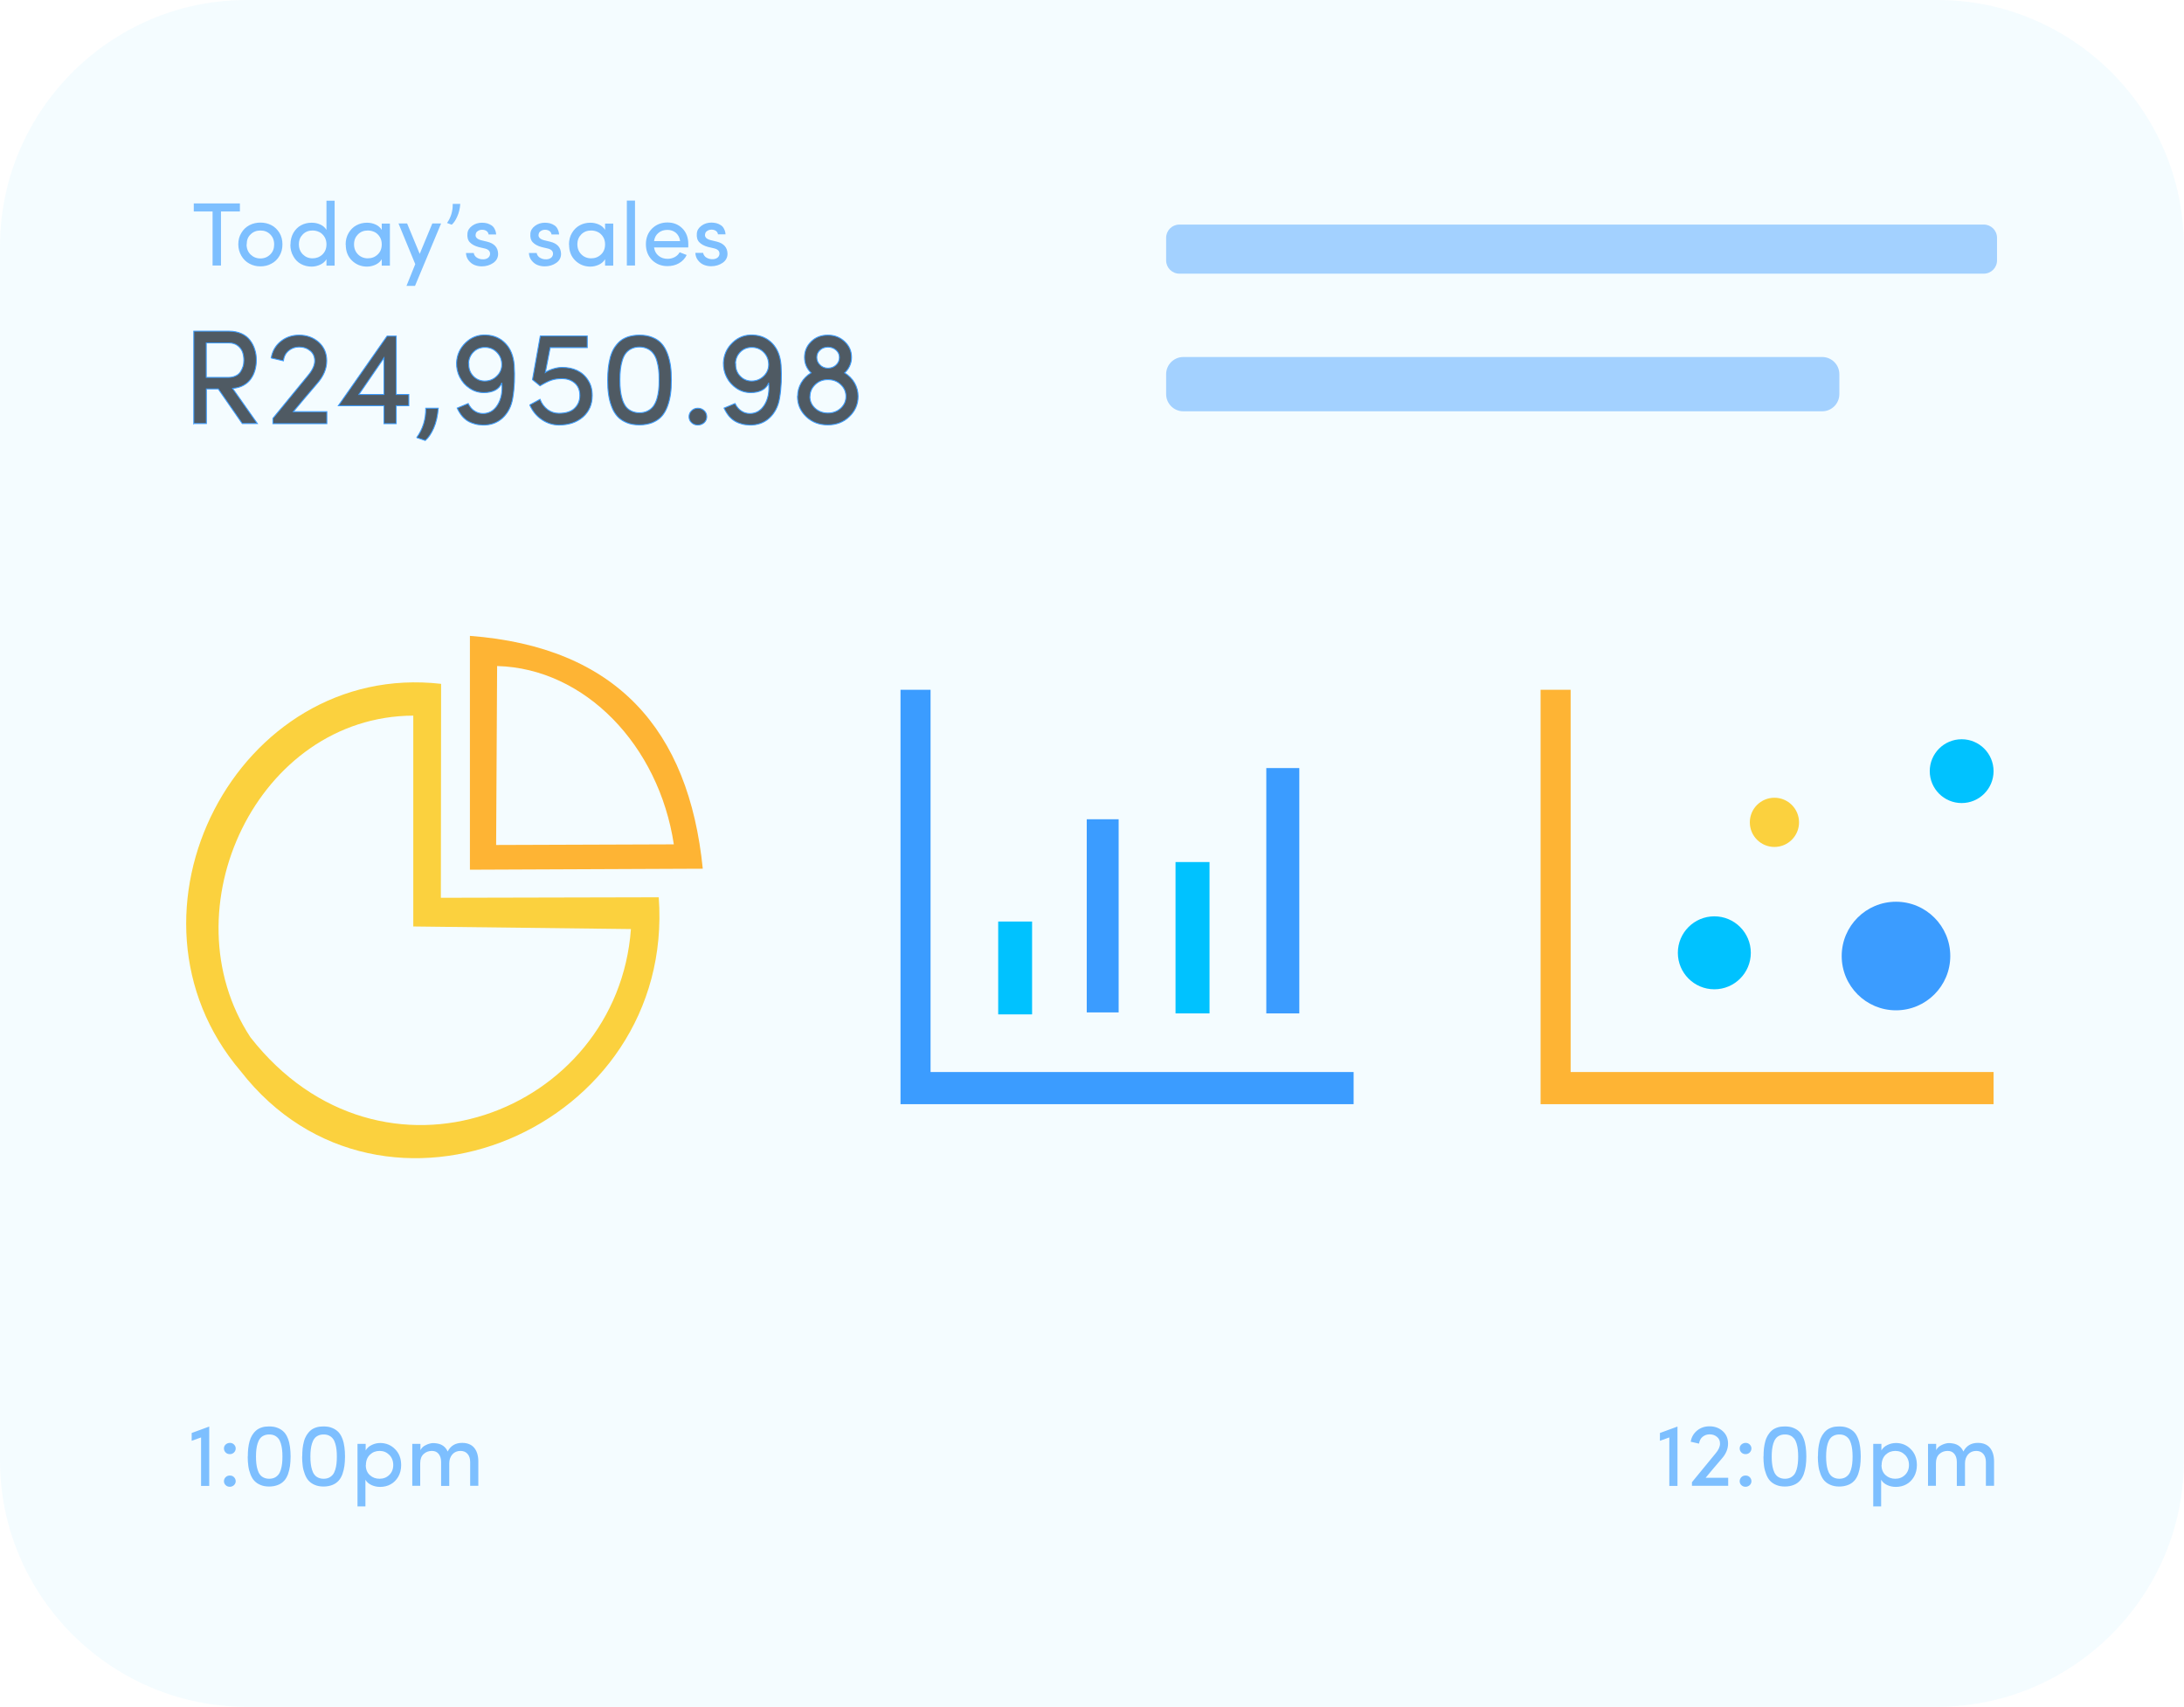
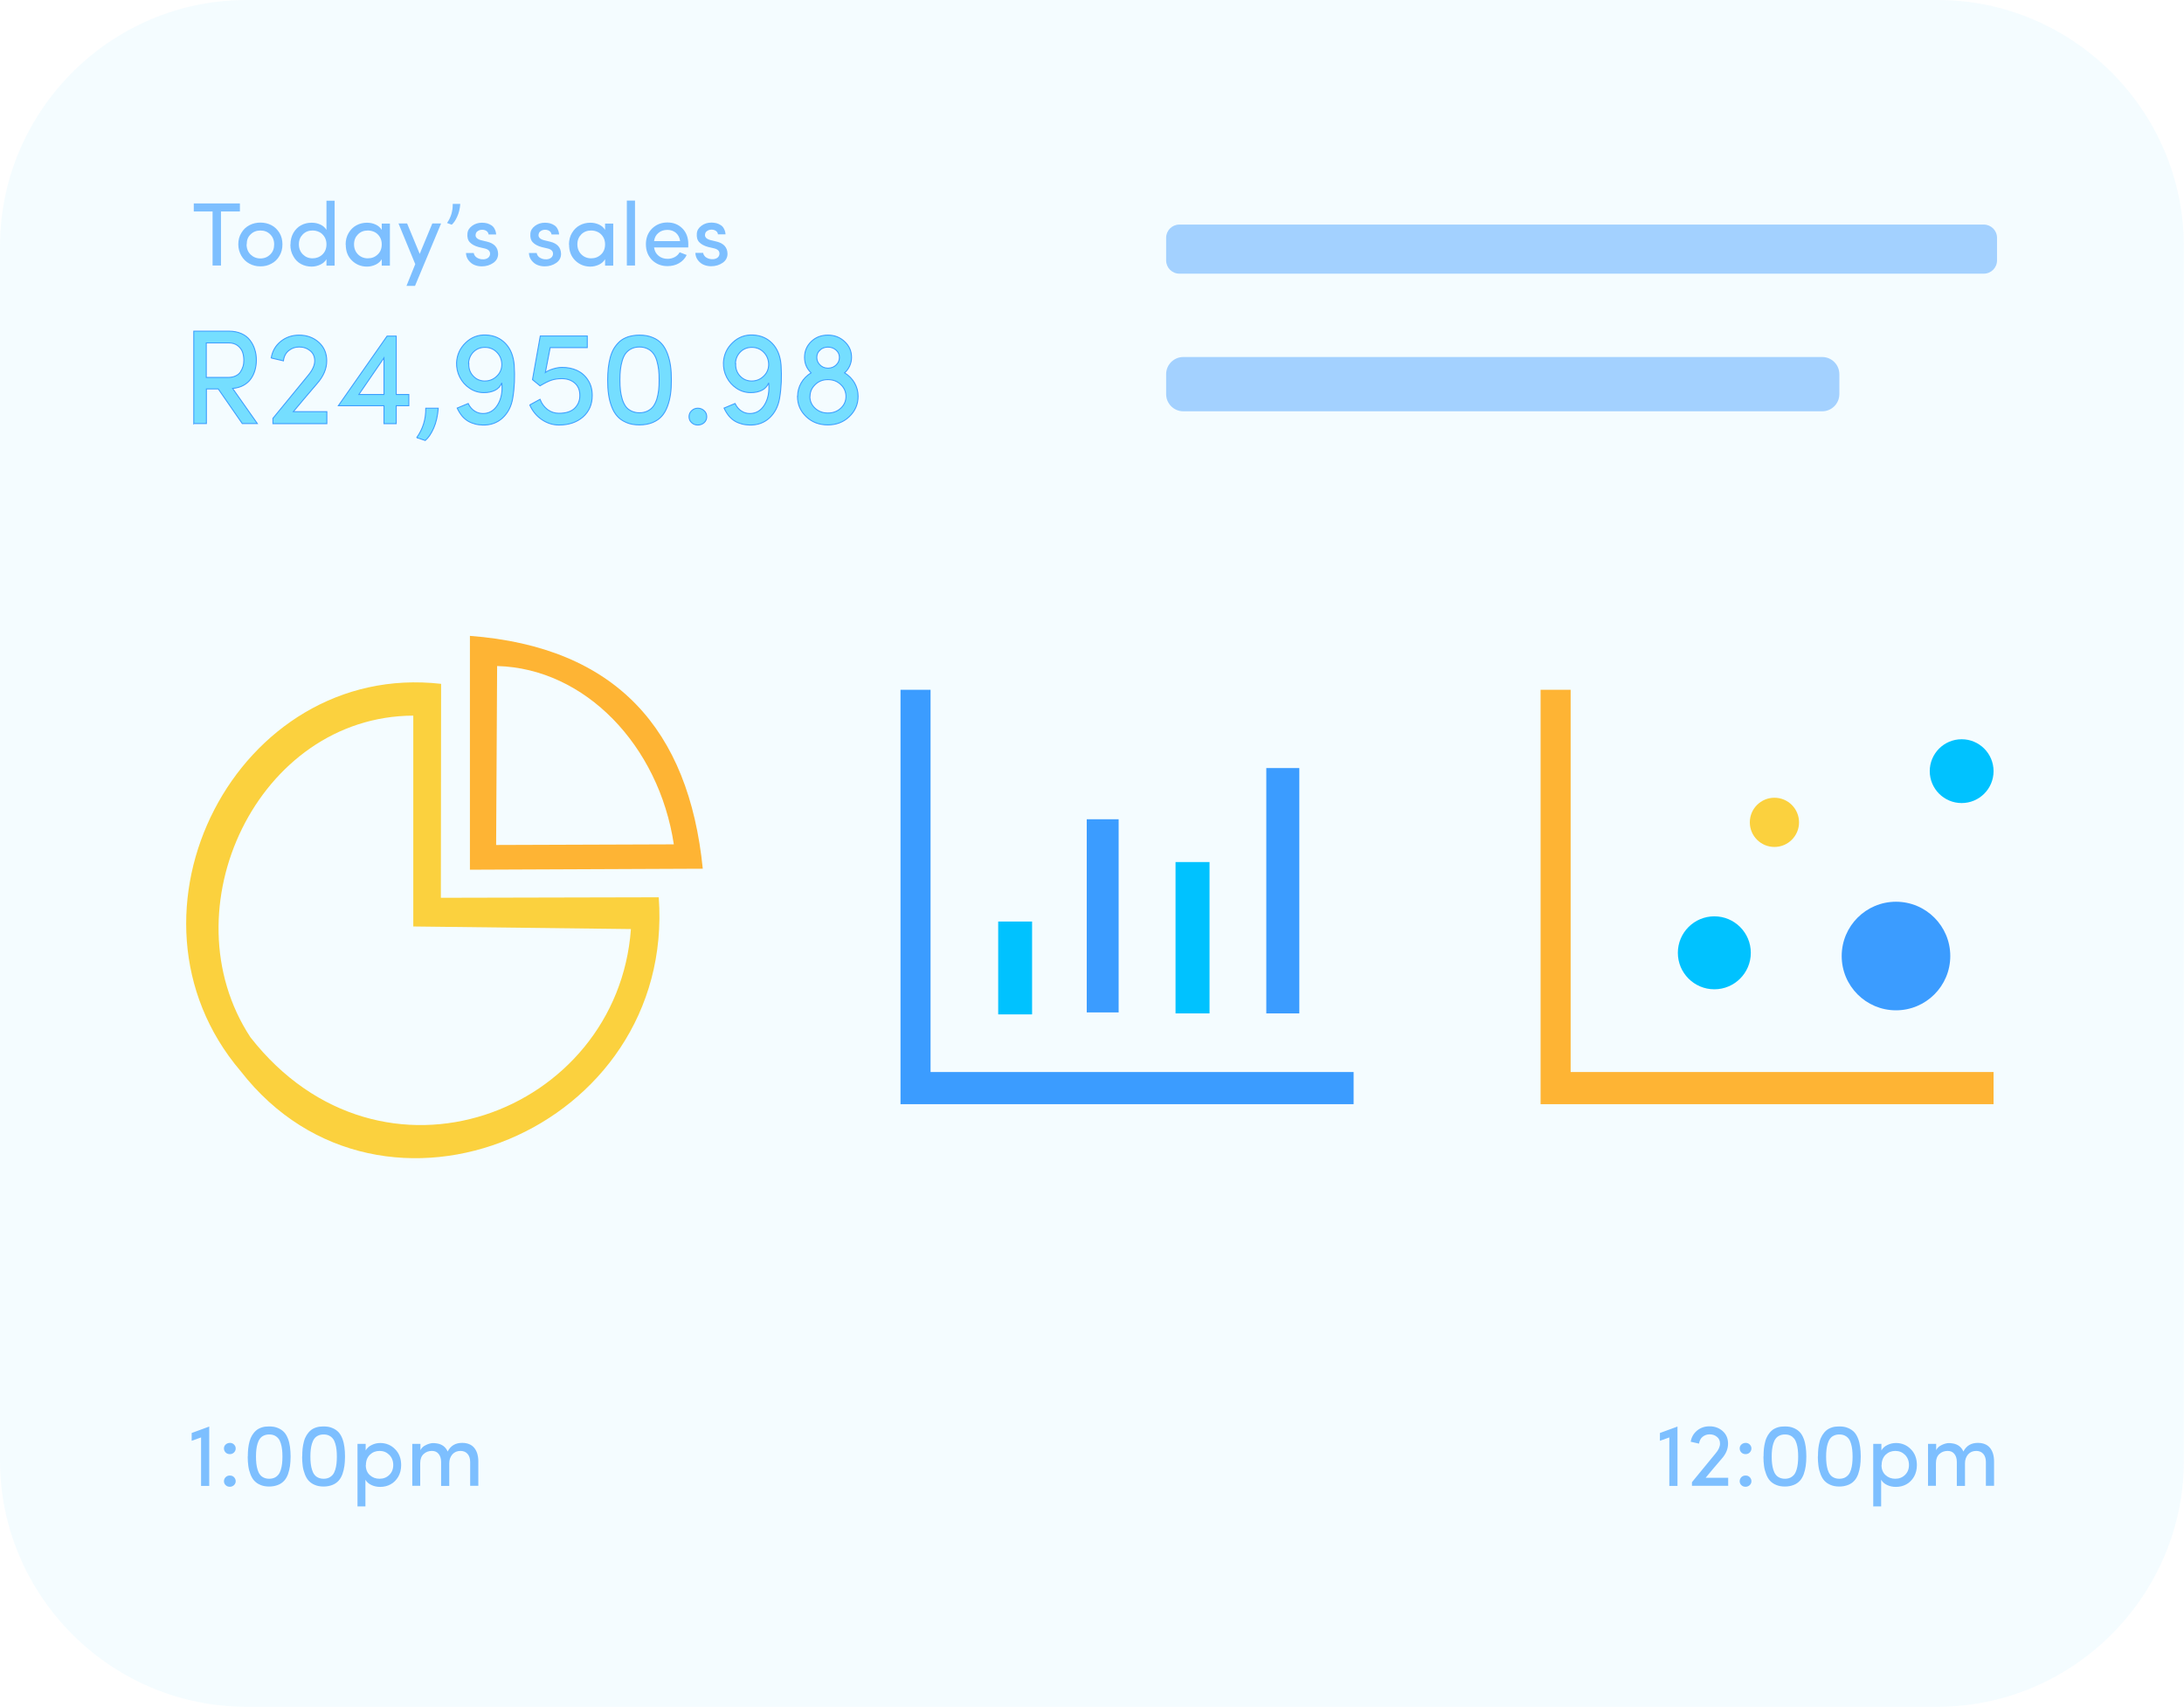
<svg xmlns="http://www.w3.org/2000/svg" xml:space="preserve" width="174.413mm" height="136.313mm" version="1.1" style="shape-rendering:geometricPrecision; text-rendering:geometricPrecision; image-rendering:optimizeQuality; fill-rule:evenodd; clip-rule:evenodd" viewBox="0 0 17661 13803">
  <defs>
    <style type="text/css">
   
    .str0 {stroke:#3B9CFF;stroke-width:7.716;stroke-opacity:0.98}
    .fil3 {fill:none;fill-rule:nonzero}
    .fil8 {fill:#00C2FF}
    .fil7 {fill:#3B9CFF}
    .fil4 {fill:#A3D1FF}
    .fil6 {fill:#FBD13E}
    .fil5 {fill:#FEB434}
    .fil0 {fill:#38D0FF;fill-opacity:0.051}
    .fil1 {fill:#3B9CFF;fill-rule:nonzero;fill-opacity:0.639}
-     .fil2 {fill:#3d4852;fill-rule:nonzero;fill-opacity:0.9}
+     .fil2 {fill:#75deff;fill-rule:nonzero;fill-opacity:1.0}
   
  </style>
  </defs>
  <g id="Layer_x0020_1">
    <g id="_749979056">
      <path class="fil0" d="M1992 0l13676 0c1096,0 1992,897 1992,1992l0 9818c0,1096 -897,1992 -1992,1992l-13676 0c-1096,0 -1992,-897 -1992,-1992l0 -9818c0,-1096 897,-1992 1992,-1992z" />
      <g>
        <path class="fil1" d="M1567 1710l0 -65 373 0 0 65 -153 0 0 437 -68 0 0 -437 -153 0zm385 359c-16,-28 -25,-59 -25,-93 0,-35 8,-66 25,-93 16,-27 38,-48 65,-62 27,-14 57,-21 89,-21 32,0 62,7 89,21 27,14 48,35 65,62 16,27 24,58 24,93 0,35 -8,66 -24,93 -16,28 -38,49 -65,63 -27,15 -56,22 -89,22 -32,0 -62,-7 -89,-22 -27,-14 -49,-36 -65,-63zm42 -93c0,34 11,61 32,82 22,21 48,32 80,32 31,0 58,-11 79,-32 22,-21 32,-48 32,-82 0,-33 -11,-60 -32,-81 -21,-21 -48,-31 -79,-31 -31,0 -58,10 -79,31 -22,20 -32,47 -32,81zm355 1c0,-35 8,-66 23,-93 16,-27 36,-48 62,-62 26,-14 54,-21 86,-21 26,0 50,5 71,15 22,10 38,25 49,43l0 -236 66 0 0 525 -66 0 0 -52c-11,19 -27,33 -50,44 -22,10 -45,16 -70,16 -31,0 -60,-7 -86,-21 -26,-14 -47,-35 -62,-63 -16,-27 -24,-58 -24,-93zm68 -1c0,33 11,60 32,81 21,21 47,32 78,32 31,0 58,-10 80,-31 22,-21 33,-48 33,-83 0,-23 -6,-44 -17,-61 -11,-17 -25,-30 -42,-38 -17,-8 -35,-12 -54,-12 -31,0 -57,10 -78,31 -21,21 -32,47 -32,81zm378 1c0,-35 8,-66 24,-93 16,-27 37,-48 63,-62 26,-14 55,-21 86,-21 25,0 48,5 70,15 22,10 38,25 49,43l0 -51 66 0 0 340 -66 0 0 -52c-11,19 -27,33 -49,44 -22,10 -45,16 -70,16 -48,0 -89,-17 -122,-49 -34,-33 -50,-76 -50,-128zm68 -1c0,33 11,60 32,81 21,21 48,32 79,32 32,0 58,-10 80,-31 22,-20 33,-48 33,-83 0,-23 -6,-44 -17,-61 -11,-17 -25,-30 -42,-38 -17,-8 -35,-12 -54,-12 -31,0 -58,10 -79,31 -21,21 -32,47 -32,81zm358 -169l71 0 102 246 102 -246 71 0 -211 505 -69 0 71 -176 -136 -330zm394 -4c31,-44 47,-95 46,-154l61 0c-3,39 -11,73 -25,103 -13,30 -28,51 -44,65l-39 -14zm155 243l61 0c1,8 4,15 9,22 5,7 11,13 19,17 15,9 33,13 53,12 15,-1 28,-6 37,-14 9,-8 14,-19 14,-31 0,-12 -4,-21 -12,-28 -8,-7 -19,-12 -33,-15l-47 -11c-33,-9 -56,-22 -72,-39 -16,-17 -22,-41 -19,-71 2,-25 15,-45 38,-62 23,-17 50,-25 80,-25 15,0 28,2 41,5 13,4 25,9 35,16 11,7 20,17 26,30 7,13 11,27 12,44l-61 0c-2,-12 -7,-21 -17,-28 -10,-7 -22,-10 -35,-10 -12,0 -24,3 -33,9 -10,6 -16,13 -18,22 -3,11 -3,20 1,27 5,11 18,20 39,26l50 12c59,14 89,47 90,99 0,30 -13,55 -39,73 -26,18 -57,28 -94,28 -21,0 -41,-4 -60,-12 -19,-8 -34,-21 -47,-38 -13,-17 -19,-37 -20,-59zm509 0l61 0c1,8 4,15 9,22 5,7 11,13 19,17 15,9 33,13 53,12 15,-1 28,-6 37,-14 9,-8 14,-19 14,-31 0,-12 -4,-21 -12,-28 -8,-7 -19,-12 -33,-15l-47 -11c-33,-9 -56,-22 -72,-39 -16,-17 -22,-41 -19,-71 2,-25 15,-45 38,-62 23,-17 50,-25 80,-25 15,0 28,2 41,5 13,4 25,9 35,16 11,7 20,17 26,30 7,13 11,27 12,44l-61 0c-2,-12 -7,-21 -17,-28 -10,-7 -22,-10 -35,-10 -12,0 -24,3 -33,9 -10,6 -16,13 -18,22 -3,11 -3,20 1,27 5,11 18,20 39,26l50 12c59,14 89,47 90,99 0,30 -13,55 -39,73 -26,18 -57,28 -94,28 -21,0 -41,-4 -60,-12 -19,-8 -34,-21 -47,-38 -13,-17 -19,-37 -20,-59zm322 -69c0,-35 8,-66 24,-93 16,-27 37,-48 63,-62 26,-14 55,-21 86,-21 25,0 48,5 70,15 22,10 38,25 49,43l0 -51 66 0 0 340 -66 0 0 -52c-11,19 -27,33 -49,44 -22,10 -45,16 -70,16 -48,0 -89,-17 -122,-49 -34,-33 -50,-76 -50,-128zm68 -1c0,33 11,60 32,81 21,21 48,32 79,32 32,0 58,-10 80,-31 22,-20 33,-48 33,-83 0,-23 -6,-44 -17,-61 -11,-17 -25,-30 -42,-38 -17,-8 -35,-12 -54,-12 -31,0 -58,10 -79,31 -21,21 -32,47 -32,81zm400 171l0 -525 66 0 0 525 -66 0zm154 -171c0,-53 17,-95 50,-128 33,-32 75,-49 124,-49 49,0 89,16 121,48 32,32 48,75 48,128 0,13 0,21 -1,26l-276 0c4,28 16,51 36,67 20,17 45,25 74,25 21,0 40,-5 57,-14 17,-9 31,-22 40,-39 7,3 17,7 31,12 14,5 23,9 26,10 -14,29 -35,51 -63,67 -28,16 -59,23 -93,23 -49,0 -91,-17 -124,-49 -33,-33 -50,-76 -50,-129zm66 -26l211 0c-4,-28 -15,-50 -34,-67 -19,-16 -42,-24 -69,-24 -29,0 -53,8 -72,24 -20,16 -32,38 -36,67zm336 95l61 0c1,8 4,15 9,22 5,7 11,13 19,17 15,9 33,13 53,12 15,-1 28,-6 37,-14 9,-8 14,-19 14,-31 0,-12 -4,-21 -12,-28 -8,-7 -19,-12 -33,-15l-47 -11c-33,-9 -56,-22 -72,-39 -16,-17 -22,-41 -19,-71 2,-25 15,-45 38,-62 23,-17 50,-25 80,-25 15,0 28,2 41,5 13,4 25,9 35,16 11,7 20,17 26,30 7,13 11,27 12,44l-61 0c-2,-12 -7,-21 -17,-28 -10,-7 -22,-10 -35,-10 -12,0 -24,3 -33,9 -10,6 -16,13 -18,22 -3,11 -3,20 1,27 5,11 18,20 39,26l50 12c59,14 89,47 90,99 0,30 -13,55 -39,73 -26,18 -57,28 -94,28 -21,0 -41,-4 -60,-12 -19,-8 -34,-21 -47,-38 -13,-17 -19,-37 -20,-59z" />
        <path class="fil1" d="M1550 11650l0 -62 142 -52 0 480 -66 0 0 -392 -76 27zm275 360c-9,-8 -14,-19 -14,-32 0,-13 5,-24 14,-33 9,-9 21,-13 34,-13 13,0 24,4 33,13 9,9 14,20 14,33 0,13 -5,23 -14,32 -9,8 -21,13 -33,13 -13,0 -25,-4 -34,-13zm0 -264c-9,-9 -14,-20 -14,-33 0,-13 5,-24 14,-32 9,-8 21,-13 34,-13 13,0 24,4 33,13 9,9 14,19 14,32 0,13 -5,24 -14,33 -9,9 -21,13 -33,13 -13,0 -25,-4 -34,-13zm179 33c0,-24 1,-45 3,-65 2,-20 6,-39 11,-58 5,-19 12,-35 21,-50 9,-14 19,-27 32,-38 12,-11 28,-19 46,-25 18,-6 38,-8 60,-8 27,0 51,4 71,13 20,8 37,20 50,34 13,14 23,32 31,53 8,21 13,43 16,66 3,23 5,49 5,77 0,29 -2,54 -5,77 -3,23 -9,45 -16,66 -8,21 -18,39 -31,53 -13,14 -29,26 -50,34 -20,8 -44,13 -71,13 -27,0 -50,-4 -71,-13 -20,-8 -37,-20 -50,-34 -13,-14 -23,-32 -31,-53 -8,-21 -14,-43 -17,-66 -3,-23 -5,-49 -5,-77zm66 0c0,21 1,40 3,57 2,17 5,33 10,49 5,16 11,29 19,39 8,11 18,19 31,25 13,6 27,9 44,9 17,0 31,-3 44,-9 12,-6 23,-15 31,-25 8,-10 14,-23 19,-39 5,-16 8,-32 10,-49 2,-17 3,-36 3,-57 0,-21 -1,-40 -3,-57 -2,-17 -5,-33 -10,-49 -5,-16 -11,-29 -19,-39 -8,-10 -18,-19 -31,-25 -12,-6 -27,-9 -44,-9 -17,0 -31,3 -44,9 -13,6 -23,14 -31,25 -8,10 -14,24 -19,39 -5,16 -8,32 -10,49 -2,17 -3,36 -3,57zm374 0c0,-24 1,-45 3,-65 2,-20 6,-39 11,-58 5,-19 12,-35 21,-50 9,-14 19,-27 32,-38 12,-11 28,-19 46,-25 18,-6 38,-8 60,-8 27,0 51,4 71,13 20,8 37,20 50,34 13,14 23,32 31,53 8,21 13,43 16,66 3,23 5,49 5,77 0,29 -2,54 -5,77 -3,23 -9,45 -16,66 -8,21 -18,39 -31,53 -13,14 -29,26 -50,34 -20,8 -44,13 -71,13 -27,0 -50,-4 -71,-13 -20,-8 -37,-20 -50,-34 -13,-14 -23,-32 -31,-53 -8,-21 -14,-43 -17,-66 -3,-23 -5,-49 -5,-77zm66 0c0,21 1,40 3,57 2,17 5,33 10,49 5,16 11,29 19,39 8,11 18,19 31,25 13,6 27,9 44,9 17,0 31,-3 44,-9 12,-6 23,-15 31,-25 8,-10 14,-23 19,-39 5,-16 8,-32 10,-49 2,-17 3,-36 3,-57 0,-21 -1,-40 -3,-57 -2,-17 -5,-33 -10,-49 -5,-16 -11,-29 -19,-39 -8,-10 -18,-19 -31,-25 -12,-6 -27,-9 -44,-9 -17,0 -31,3 -44,9 -13,6 -23,14 -31,25 -8,10 -14,24 -19,39 -5,16 -8,32 -10,49 -2,17 -3,36 -3,57zm381 402l0 -505 66 0 0 53c11,-19 27,-34 49,-44 22,-11 45,-16 69,-16 47,0 88,17 120,50 33,33 49,76 49,129 0,35 -8,66 -23,93 -16,27 -36,48 -62,62 -25,14 -54,21 -85,21 -25,0 -49,-5 -70,-15 -22,-10 -38,-24 -49,-43l0 216 -66 0zm67 -333c0,34 11,61 33,81 22,20 48,29 78,29 31,0 58,-10 79,-31 21,-20 32,-47 32,-80 0,-33 -11,-61 -32,-82 -21,-21 -47,-32 -78,-32 -31,0 -57,10 -79,31 -21,21 -32,49 -32,83zm376 168l0 -340 66 0 0 51c8,-17 22,-31 41,-40 19,-10 37,-15 53,-17 13,-1 26,0 37,2 43,6 73,29 89,66 24,-47 63,-70 117,-70 42,0 75,13 97,39 22,26 34,63 34,111l0 197 -66 0 0 -192c0,-28 -7,-50 -21,-66 -14,-16 -33,-24 -57,-24 -27,0 -49,9 -66,28 -16,19 -25,42 -25,72l0 183 -66 0 0 -193c0,-28 -7,-50 -20,-66 -13,-16 -31,-24 -54,-24 -26,0 -49,8 -67,25 -18,16 -28,41 -28,74l0 183 -66 0z" />
        <path class="fil1" d="M13423 11650l0 -62 142 -52 0 480 -66 0 0 -392 -76 27zm249 9c6,-38 24,-68 52,-91 28,-23 62,-34 100,-34 42,0 78,13 107,39 29,26 43,60 43,101 0,43 -17,84 -52,123 -23,27 -46,54 -70,82 -23,28 -43,51 -59,71l182 0 0 65 -293 0 0 -29 192 -234c23,-27 35,-54 35,-78 0,-23 -8,-41 -24,-54 -16,-14 -36,-21 -60,-21 -22,0 -41,7 -57,20 -16,13 -25,32 -29,55l-66 -15zm410 351c-9,-8 -14,-19 -14,-32 0,-13 5,-24 14,-33 9,-9 21,-13 34,-13 13,0 24,4 33,13 9,9 14,20 14,33 0,13 -5,23 -14,32 -9,8 -21,13 -33,13 -13,0 -25,-4 -34,-13zm0 -264c-9,-9 -14,-20 -14,-33 0,-13 5,-24 14,-32 9,-8 21,-13 34,-13 13,0 24,4 33,13 9,9 14,19 14,32 0,13 -5,24 -14,33 -9,9 -21,13 -33,13 -13,0 -25,-4 -34,-13zm179 33c0,-24 1,-45 3,-65 2,-20 6,-39 11,-58 5,-19 12,-35 21,-50 9,-14 19,-27 32,-38 12,-11 28,-19 46,-25 18,-6 38,-8 60,-8 27,0 51,4 71,13 20,8 37,20 50,34 13,14 23,32 31,53 8,21 13,43 16,66 3,23 5,49 5,77 0,29 -2,54 -5,77 -3,23 -9,45 -16,66 -8,21 -18,39 -31,53 -13,14 -29,26 -50,34 -20,8 -44,13 -71,13 -27,0 -50,-4 -71,-13 -20,-8 -37,-20 -50,-34 -13,-14 -23,-32 -31,-53 -8,-21 -14,-43 -17,-66 -3,-23 -5,-49 -5,-77zm66 0c0,21 1,40 3,57 2,17 5,33 10,49 5,16 11,29 19,39 8,11 18,19 31,25 13,6 27,9 44,9 17,0 31,-3 44,-9 12,-6 23,-15 31,-25 8,-10 14,-23 19,-39 5,-16 8,-32 10,-49 2,-17 3,-36 3,-57 0,-21 -1,-40 -3,-57 -2,-17 -5,-33 -10,-49 -5,-16 -11,-29 -19,-39 -8,-10 -18,-19 -31,-25 -12,-6 -27,-9 -44,-9 -17,0 -31,3 -44,9 -13,6 -23,14 -31,25 -8,10 -14,24 -19,39 -5,16 -8,32 -10,49 -2,17 -3,36 -3,57zm374 0c0,-24 1,-45 3,-65 2,-20 6,-39 11,-58 5,-19 12,-35 21,-50 9,-14 19,-27 32,-38 12,-11 28,-19 46,-25 18,-6 38,-8 60,-8 27,0 51,4 71,13 20,8 37,20 50,34 13,14 23,32 31,53 8,21 13,43 16,66 3,23 5,49 5,77 0,29 -2,54 -5,77 -3,23 -9,45 -16,66 -8,21 -18,39 -31,53 -13,14 -29,26 -50,34 -20,8 -44,13 -71,13 -27,0 -50,-4 -71,-13 -20,-8 -37,-20 -50,-34 -13,-14 -23,-32 -31,-53 -8,-21 -14,-43 -17,-66 -3,-23 -5,-49 -5,-77zm66 0c0,21 1,40 3,57 2,17 5,33 10,49 5,16 11,29 19,39 8,11 18,19 31,25 13,6 27,9 44,9 17,0 31,-3 44,-9 12,-6 23,-15 31,-25 8,-10 14,-23 19,-39 5,-16 8,-32 10,-49 2,-17 3,-36 3,-57 0,-21 -1,-40 -3,-57 -2,-17 -5,-33 -10,-49 -5,-16 -11,-29 -19,-39 -8,-10 -18,-19 -31,-25 -12,-6 -27,-9 -44,-9 -17,0 -31,3 -44,9 -13,6 -23,14 -31,25 -8,10 -14,24 -19,39 -5,16 -8,32 -10,49 -2,17 -3,36 -3,57zm381 402l0 -505 66 0 0 53c11,-19 27,-34 49,-44 22,-11 45,-16 69,-16 47,0 88,17 120,50 33,33 49,76 49,129 0,35 -8,66 -23,93 -16,27 -36,48 -62,62 -25,14 -54,21 -85,21 -25,0 -49,-5 -70,-15 -22,-10 -38,-24 -49,-43l0 216 -66 0zm67 -333c0,34 11,61 33,81 22,20 48,29 78,29 31,0 58,-10 79,-31 21,-20 32,-47 32,-80 0,-33 -11,-61 -32,-82 -21,-21 -47,-32 -78,-32 -31,0 -57,10 -79,31 -21,21 -32,49 -32,83zm376 168l0 -340 66 0 0 51c8,-17 22,-31 41,-40 19,-10 37,-15 53,-17 13,-1 26,0 37,2 43,6 73,29 89,66 24,-47 63,-70 117,-70 42,0 75,13 97,39 22,26 34,63 34,111l0 197 -66 0 0 -192c0,-28 -7,-50 -21,-66 -14,-16 -33,-24 -57,-24 -27,0 -49,9 -66,28 -16,19 -25,42 -25,72l0 183 -66 0 0 -193c0,-28 -7,-50 -20,-66 -13,-16 -31,-24 -54,-24 -26,0 -49,8 -67,25 -18,16 -28,41 -28,74l0 183 -66 0z" />
        <path class="fil2" d="M1567 3426l0 -748 286 0c37,0 71,7 100,20 29,13 52,31 69,54 17,22 30,47 38,74 9,27 13,56 13,86 0,29 -4,56 -11,81 -7,25 -18,49 -33,70 -15,22 -35,39 -60,53 -25,14 -54,22 -88,25l200 284 -122 0 -194 -280 -96 0 0 280 -101 0zm101 -374l179 0c22,0 41,-4 58,-12 17,-8 30,-18 39,-32 9,-14 16,-28 21,-44 5,-16 7,-33 7,-51 0,-24 -4,-47 -11,-67 -8,-20 -21,-38 -40,-52 -19,-14 -42,-21 -70,-21l-183 0 0 279zm525 -156c9,-56 35,-101 77,-135 42,-34 92,-51 149,-51 63,0 116,20 159,58 43,39 64,89 64,150 0,64 -26,125 -78,184 -34,40 -69,81 -104,122 -35,41 -64,76 -88,105l271 0 0 97 -436 0 0 -43 286 -349c34,-41 52,-80 52,-116 0,-34 -12,-61 -36,-81 -24,-20 -54,-31 -90,-31 -33,0 -61,10 -85,30 -24,20 -38,47 -42,82l-99 -23zm543 385l394 -563 74 0 0 472 102 0 0 91 -102 0 0 145 -99 0 0 -145 -369 0zm166 -91l203 0 0 -296 -203 296zm467 350c51,-71 75,-150 74,-239l101 0c-5,62 -17,116 -37,161 -20,45 -43,79 -68,100l-69 -23zm323 -606c3,-65 28,-119 74,-163 46,-44 101,-65 165,-62 64,3 116,26 157,69 41,43 64,101 70,174 6,92 3,181 -12,269 -11,65 -38,118 -82,159 -44,40 -98,59 -162,57 -21,-1 -41,-3 -59,-8 -18,-5 -36,-11 -54,-21 -18,-10 -35,-24 -51,-42 -15,-18 -29,-40 -41,-66l89 -37c13,27 31,48 52,61 21,14 44,20 68,20 49,0 89,-23 118,-70 29,-47 41,-106 34,-178 -11,27 -29,47 -55,60 -26,13 -56,19 -90,19 -42,0 -81,-12 -115,-35 -35,-23 -61,-53 -80,-90 -19,-37 -27,-77 -26,-119zm99 5c-2,39 9,72 33,99 24,27 55,42 92,43 38,1 71,-11 98,-36 28,-25 43,-57 44,-95 0,-39 -13,-73 -38,-99 -25,-27 -57,-41 -94,-42 -37,-1 -69,10 -95,35 -26,25 -40,57 -42,95zm492 336l84 -46c13,35 34,62 61,83 27,20 58,30 91,30 56,0 99,-13 127,-40 28,-27 43,-61 43,-104 0,-44 -14,-77 -42,-101 -28,-24 -63,-35 -104,-35 -31,0 -59,4 -83,12 -25,8 -56,24 -93,46l-61 -50 63 -353 380 0 0 94 -300 0 -39 201c16,-12 37,-21 63,-29 26,-8 50,-12 72,-12 45,0 86,8 122,25 36,17 66,43 88,78 23,35 34,76 34,124 0,72 -25,130 -75,174 -50,43 -114,65 -194,65 -50,0 -96,-15 -139,-44 -43,-29 -75,-69 -97,-118zm631 -202c0,-35 2,-67 5,-97 3,-29 9,-58 16,-86 8,-28 18,-53 31,-74 13,-21 29,-40 47,-56 19,-16 41,-28 68,-37 27,-8 57,-13 90,-13 40,0 75,6 106,19 30,12 55,29 74,51 19,21 34,48 46,79 12,32 20,65 25,99 5,34 7,73 7,115 0,42 -2,81 -7,115 -5,34 -13,67 -25,99 -12,32 -27,58 -46,79 -19,22 -44,38 -74,51 -30,12 -66,19 -106,19 -40,0 -75,-6 -105,-19 -30,-13 -55,-29 -74,-51 -19,-21 -35,-48 -46,-79 -12,-31 -20,-64 -25,-99 -5,-34 -7,-73 -7,-115zm99 0c0,31 1,59 4,84 3,25 8,49 15,72 7,23 17,42 28,58 12,16 27,28 46,37 19,9 41,14 65,14 25,0 47,-5 65,-14 19,-9 34,-22 46,-37 12,-16 21,-35 29,-58 7,-23 12,-47 15,-72 3,-25 4,-53 4,-84 0,-31 -1,-60 -4,-85 -3,-25 -8,-49 -15,-73 -7,-23 -17,-43 -29,-58 -12,-16 -27,-28 -46,-37 -19,-9 -41,-14 -65,-14 -25,0 -47,5 -65,14 -19,9 -34,22 -46,37 -12,16 -21,35 -28,58 -7,23 -12,48 -15,73 -3,25 -4,54 -4,85zm580 345c-14,-12 -21,-29 -21,-48 0,-20 7,-36 21,-49 14,-13 30,-20 50,-20 20,0 37,7 51,20 14,13 21,29 21,49 0,19 -7,35 -21,48 -14,12 -31,19 -51,19 -20,0 -36,-6 -50,-19zm257 -484c3,-65 28,-119 74,-163 46,-44 101,-65 165,-62 64,3 116,26 157,69 41,43 64,101 70,174 6,92 3,181 -12,269 -11,65 -38,118 -82,159 -44,40 -98,59 -162,57 -21,-1 -41,-3 -59,-8 -18,-5 -36,-11 -54,-21 -18,-10 -35,-24 -51,-42 -15,-18 -29,-40 -41,-66l89 -37c13,27 31,48 52,61 21,14 44,20 68,20 49,0 89,-23 118,-70 29,-47 41,-106 34,-178 -11,27 -29,47 -55,60 -26,13 -56,19 -90,19 -42,0 -81,-12 -115,-35 -35,-23 -61,-53 -80,-90 -19,-37 -27,-77 -26,-119zm99 5c-2,39 9,72 33,99 24,27 55,42 92,43 38,1 71,-11 98,-36 28,-25 43,-57 44,-95 0,-39 -13,-73 -38,-99 -25,-27 -57,-41 -94,-42 -37,-1 -69,10 -95,35 -26,25 -40,57 -42,95zm501 266c0,-39 10,-76 29,-109 19,-33 46,-60 80,-81 -35,-34 -53,-75 -53,-125 0,-50 18,-93 54,-128 36,-35 81,-52 135,-52 54,0 99,18 136,53 37,35 55,77 55,127 0,24 -5,47 -15,69 -10,22 -24,41 -41,56 34,21 61,48 80,81 19,33 29,69 29,109 0,65 -24,119 -71,164 -47,45 -105,67 -174,67 -70,0 -128,-22 -175,-67 -47,-45 -70,-99 -70,-164zm99 0c0,38 14,70 42,96 28,26 63,39 104,39 41,0 76,-13 104,-39 28,-26 42,-58 42,-95 0,-37 -14,-70 -42,-96 -28,-27 -62,-40 -103,-40l-7 0c-39,1 -72,15 -99,42 -27,27 -40,59 -40,95zm82 -374c-18,16 -26,36 -26,59 0,23 8,43 25,60 16,17 37,26 61,27l9 0c25,-1 46,-10 63,-27 17,-17 25,-37 25,-60 0,-23 -9,-43 -27,-59 -18,-16 -40,-24 -66,-24 -25,0 -47,8 -65,24z" />
        <path id="1" class="fil3 str0" d="M1567 3426l0 -748 286 0c37,0 71,7 100,20 29,13 52,31 69,54 17,22 30,47 38,74 9,27 13,56 13,86 0,29 -4,56 -11,81 -7,25 -18,49 -33,70 -15,22 -35,39 -60,53 -25,14 -54,22 -88,25l200 284 -122 0 -194 -280 -96 0 0 280 -101 0zm101 -374l179 0c22,0 41,-4 58,-12 17,-8 30,-18 39,-32 9,-14 16,-28 21,-44 5,-16 7,-33 7,-51 0,-24 -4,-47 -11,-67 -8,-20 -21,-38 -40,-52 -19,-14 -42,-21 -70,-21l-183 0 0 279zm525 -156c9,-56 35,-101 77,-135 42,-34 92,-51 149,-51 63,0 116,20 159,58 43,39 64,89 64,150 0,64 -26,125 -78,184 -34,40 -69,81 -104,122 -35,41 -64,76 -88,105l271 0 0 97 -436 0 0 -43 286 -349c34,-41 52,-80 52,-116 0,-34 -12,-61 -36,-81 -24,-20 -54,-31 -90,-31 -33,0 -61,10 -85,30 -24,20 -38,47 -42,82l-99 -23zm543 385l394 -563 74 0 0 472 102 0 0 91 -102 0 0 145 -99 0 0 -145 -369 0zm166 -91l203 0 0 -296 -203 296zm467 350c51,-71 75,-150 74,-239l101 0c-5,62 -17,116 -37,161 -20,45 -43,79 -68,100l-69 -23zm323 -606c3,-65 28,-119 74,-163 46,-44 101,-65 165,-62 64,3 116,26 157,69 41,43 64,101 70,174 6,92 3,181 -12,269 -11,65 -38,118 -82,159 -44,40 -98,59 -162,57 -21,-1 -41,-3 -59,-8 -18,-5 -36,-11 -54,-21 -18,-10 -35,-24 -51,-42 -15,-18 -29,-40 -41,-66l89 -37c13,27 31,48 52,61 21,14 44,20 68,20 49,0 89,-23 118,-70 29,-47 41,-106 34,-178 -11,27 -29,47 -55,60 -26,13 -56,19 -90,19 -42,0 -81,-12 -115,-35 -35,-23 -61,-53 -80,-90 -19,-37 -27,-77 -26,-119zm99 5c-2,39 9,72 33,99 24,27 55,42 92,43 38,1 71,-11 98,-36 28,-25 43,-57 44,-95 0,-39 -13,-73 -38,-99 -25,-27 -57,-41 -94,-42 -37,-1 -69,10 -95,35 -26,25 -40,57 -42,95zm492 336l84 -46c13,35 34,62 61,83 27,20 58,30 91,30 56,0 99,-13 127,-40 28,-27 43,-61 43,-104 0,-44 -14,-77 -42,-101 -28,-24 -63,-35 -104,-35 -31,0 -59,4 -83,12 -25,8 -56,24 -93,46l-61 -50 63 -353 380 0 0 94 -300 0 -39 201c16,-12 37,-21 63,-29 26,-8 50,-12 72,-12 45,0 86,8 122,25 36,17 66,43 88,78 23,35 34,76 34,124 0,72 -25,130 -75,174 -50,43 -114,65 -194,65 -50,0 -96,-15 -139,-44 -43,-29 -75,-69 -97,-118zm631 -202c0,-35 2,-67 5,-97 3,-29 9,-58 16,-86 8,-28 18,-53 31,-74 13,-21 29,-40 47,-56 19,-16 41,-28 68,-37 27,-8 57,-13 90,-13 40,0 75,6 106,19 30,12 55,29 74,51 19,21 34,48 46,79 12,32 20,65 25,99 5,34 7,73 7,115 0,42 -2,81 -7,115 -5,34 -13,67 -25,99 -12,32 -27,58 -46,79 -19,22 -44,38 -74,51 -30,12 -66,19 -106,19 -40,0 -75,-6 -105,-19 -30,-13 -55,-29 -74,-51 -19,-21 -35,-48 -46,-79 -12,-31 -20,-64 -25,-99 -5,-34 -7,-73 -7,-115zm99 0c0,31 1,59 4,84 3,25 8,49 15,72 7,23 17,42 28,58 12,16 27,28 46,37 19,9 41,14 65,14 25,0 47,-5 65,-14 19,-9 34,-22 46,-37 12,-16 21,-35 29,-58 7,-23 12,-47 15,-72 3,-25 4,-53 4,-84 0,-31 -1,-60 -4,-85 -3,-25 -8,-49 -15,-73 -7,-23 -17,-43 -29,-58 -12,-16 -27,-28 -46,-37 -19,-9 -41,-14 -65,-14 -25,0 -47,5 -65,14 -19,9 -34,22 -46,37 -12,16 -21,35 -28,58 -7,23 -12,48 -15,73 -3,25 -4,54 -4,85zm580 345c-14,-12 -21,-29 -21,-48 0,-20 7,-36 21,-49 14,-13 30,-20 50,-20 20,0 37,7 51,20 14,13 21,29 21,49 0,19 -7,35 -21,48 -14,12 -31,19 -51,19 -20,0 -36,-6 -50,-19zm257 -484c3,-65 28,-119 74,-163 46,-44 101,-65 165,-62 64,3 116,26 157,69 41,43 64,101 70,174 6,92 3,181 -12,269 -11,65 -38,118 -82,159 -44,40 -98,59 -162,57 -21,-1 -41,-3 -59,-8 -18,-5 -36,-11 -54,-21 -18,-10 -35,-24 -51,-42 -15,-18 -29,-40 -41,-66l89 -37c13,27 31,48 52,61 21,14 44,20 68,20 49,0 89,-23 118,-70 29,-47 41,-106 34,-178 -11,27 -29,47 -55,60 -26,13 -56,19 -90,19 -42,0 -81,-12 -115,-35 -35,-23 -61,-53 -80,-90 -19,-37 -27,-77 -26,-119zm99 5c-2,39 9,72 33,99 24,27 55,42 92,43 38,1 71,-11 98,-36 28,-25 43,-57 44,-95 0,-39 -13,-73 -38,-99 -25,-27 -57,-41 -94,-42 -37,-1 -69,10 -95,35 -26,25 -40,57 -42,95zm501 266c0,-39 10,-76 29,-109 19,-33 46,-60 80,-81 -35,-34 -53,-75 -53,-125 0,-50 18,-93 54,-128 36,-35 81,-52 135,-52 54,0 99,18 136,53 37,35 55,77 55,127 0,24 -5,47 -15,69 -10,22 -24,41 -41,56 34,21 61,48 80,81 19,33 29,69 29,109 0,65 -24,119 -71,164 -47,45 -105,67 -174,67 -70,0 -128,-22 -175,-67 -47,-45 -70,-99 -70,-164zm99 0c0,38 14,70 42,96 28,26 63,39 104,39 41,0 76,-13 104,-39 28,-26 42,-58 42,-95 0,-37 -14,-70 -42,-96 -28,-27 -62,-40 -103,-40l-7 0c-39,1 -72,15 -99,42 -27,27 -40,59 -40,95zm82 -374c-18,16 -26,36 -26,59 0,23 8,43 25,60 16,17 37,26 61,27l9 0c25,-1 46,-10 63,-27 17,-17 25,-37 25,-60 0,-23 -9,-43 -27,-59 -18,-16 -40,-24 -66,-24 -25,0 -47,8 -65,24z" />
        <rect class="fil4" x="9430" y="1816" width="6719" height="397" rx="107" ry="107" />
        <rect class="fil4" x="9430" y="2887" width="5444" height="439" rx="139" ry="139" />
        <g>
          <g>
            <path class="fil5" d="M4020 5386l-8 1447 1437 -5c-121,-799 -717,-1423 -1428,-1442zm-220 -244l0 1891 1883 -8c-113,-1126 -700,-1793 -1883,-1883z" />
            <path class="fil6" d="M3342 5787l0 1705 1760 21c-108,1488 -2019,2227 -3077,875 -678,-1034 58,-2596 1317,-2601zm225 -258l-2 1731 1762 -4c136,1874 -2240,2873 -3381,1406 -1083,-1273 -26,-3320 1621,-3132z" />
          </g>
          <g>
            <polygon class="fil7" points="7282,8929 7586,8929 10946,8929 10946,8669 7525,8669 7525,5578 7282,5578 7282,8609 " />
            <polygon class="fil8" points="8072,7452 8346,7452 8346,8203 8072,8203 " />
            <polygon class="fil7" points="8788,6625 9046,6625 9046,8187 8788,8187 " />
            <polygon class="fil8" points="9506,6971 9781,6971 9781,8195 9506,8195 " />
            <polygon class="fil7" points="10240,6211 10507,6211 10507,8195 10240,8195 " />
          </g>
          <g>
            <polygon class="fil5" points="12458,8929 12761,8929 16121,8929 16121,8669 12701,8669 12701,5578 12458,5578 12458,8609 " />
            <circle class="fil6" cx="14349" cy="6650" r="199" />
            <circle class="fil8" cx="15863" cy="6236" r="258" />
            <circle class="fil8" cx="13863" cy="7705" r="295" />
            <circle class="fil7" cx="15332" cy="7731" r="439" />
          </g>
        </g>
      </g>
    </g>
  </g>
</svg>
